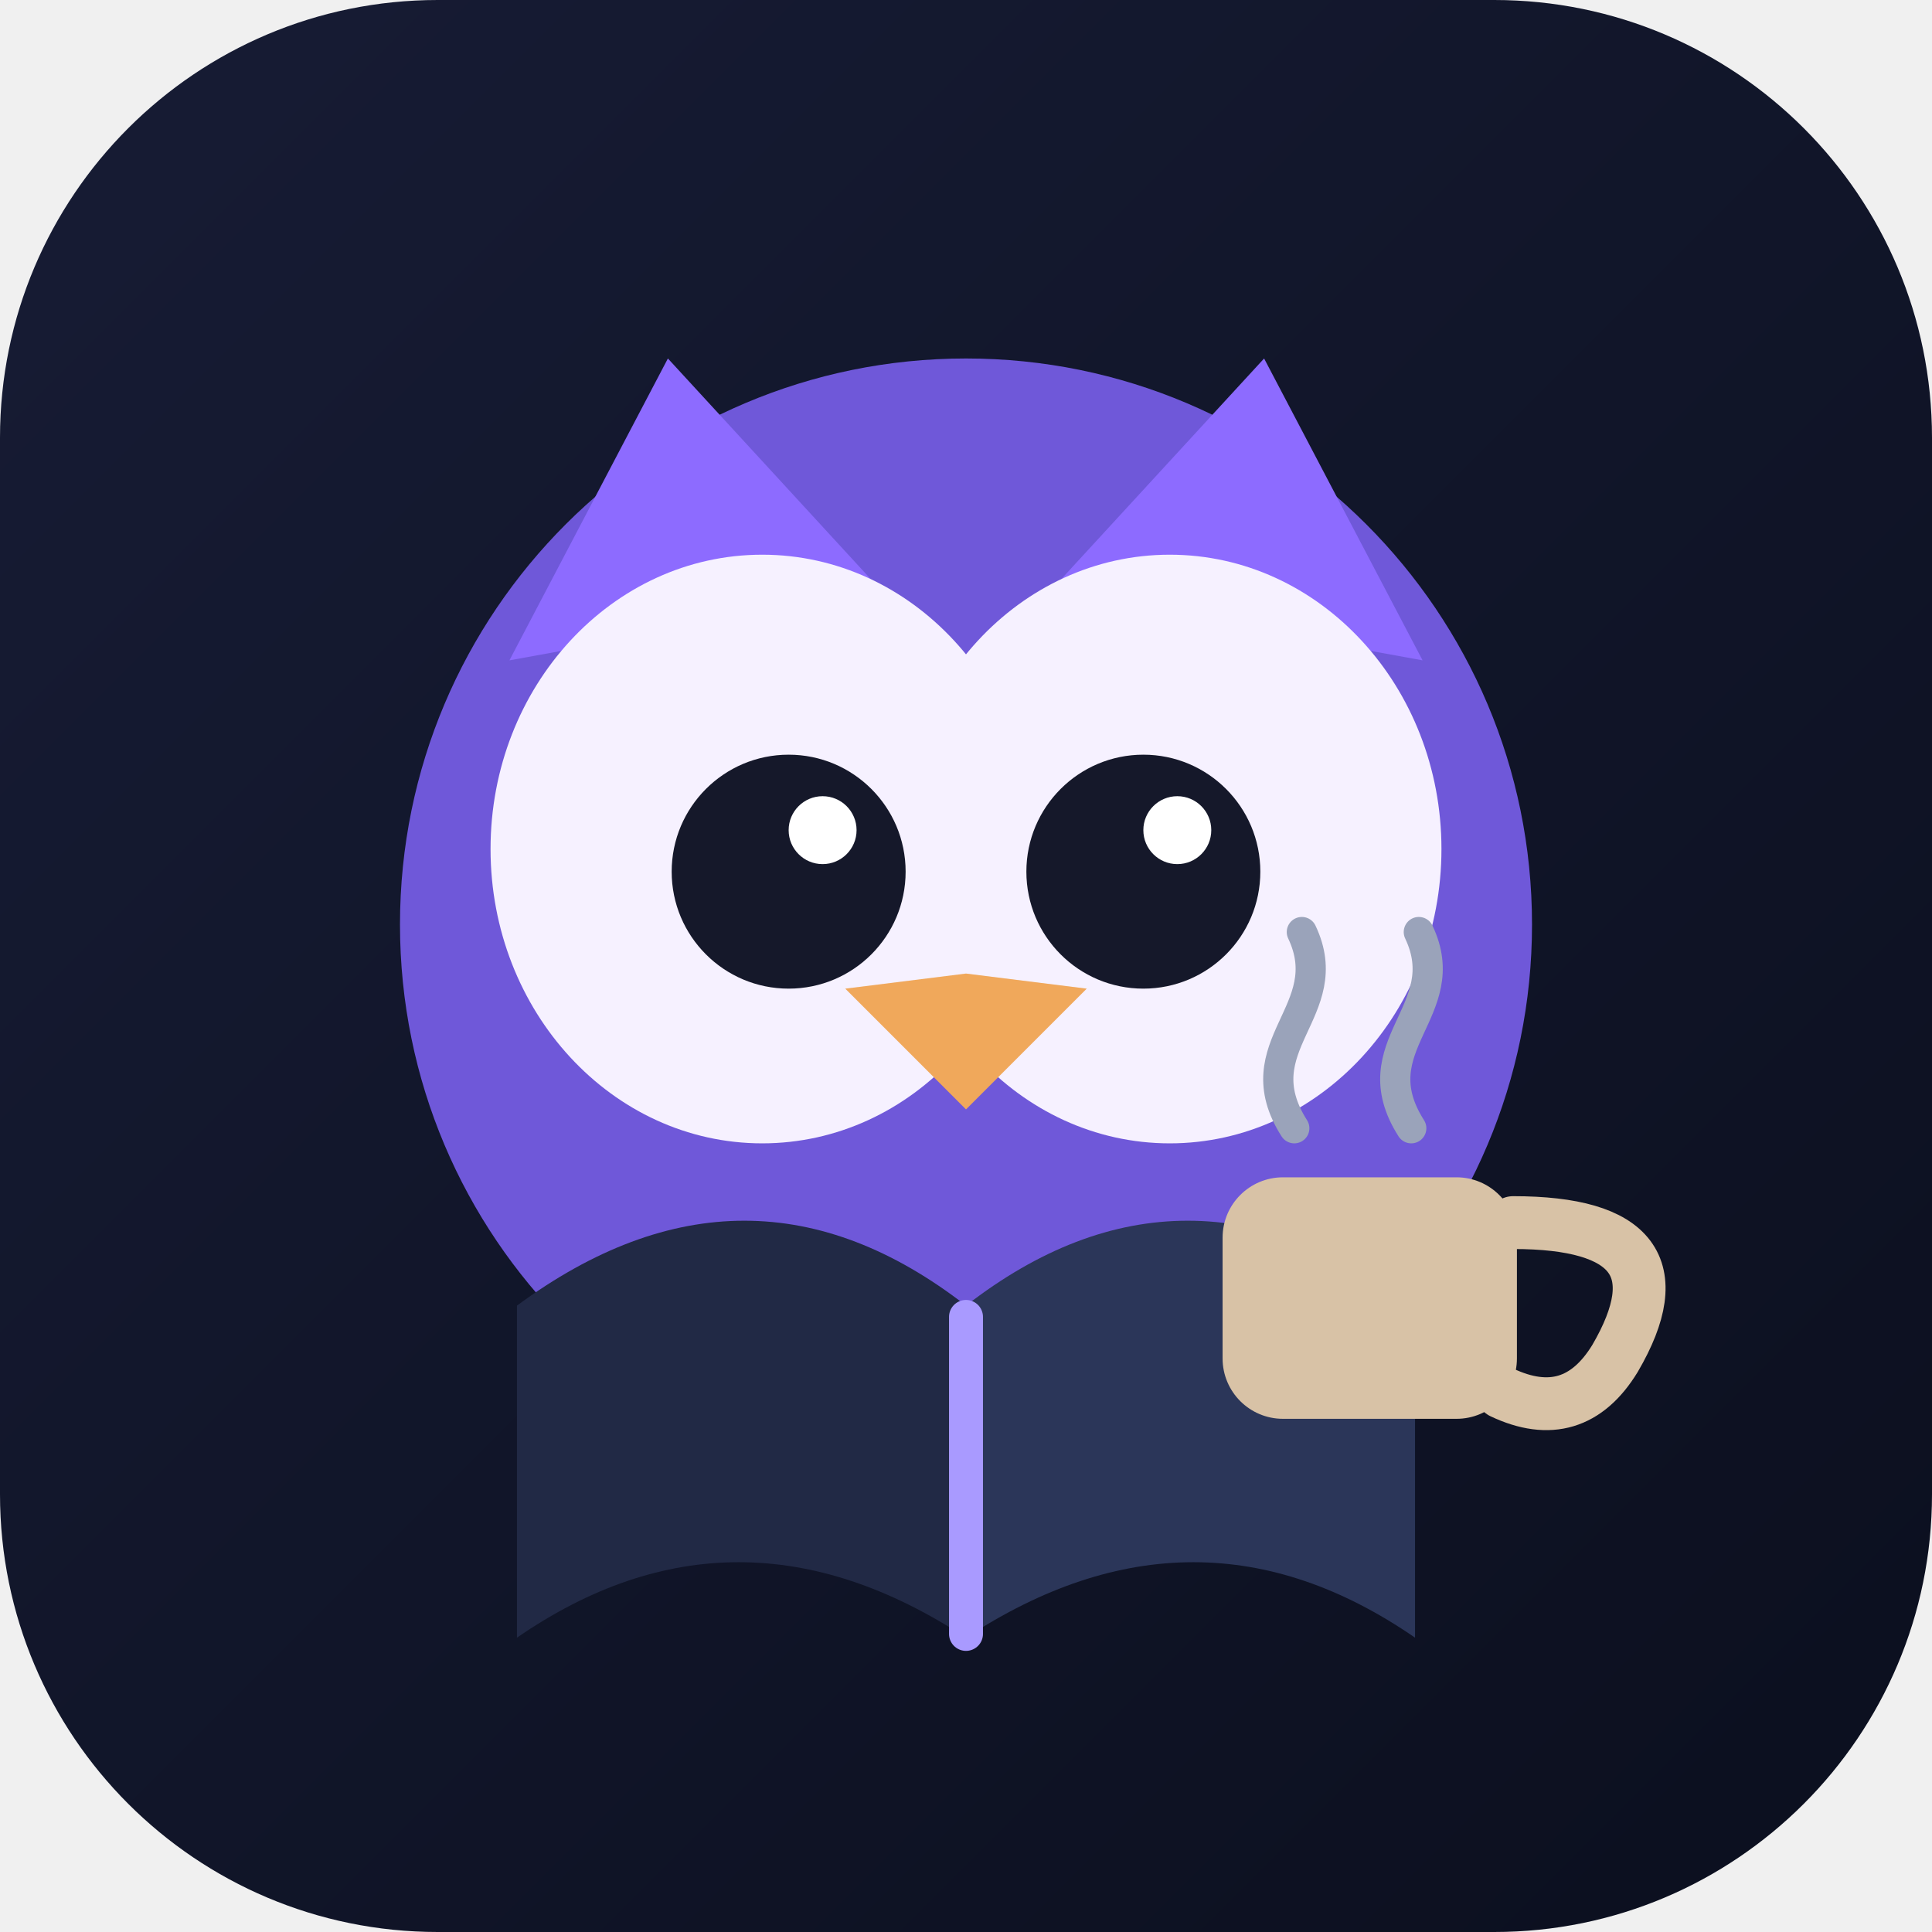
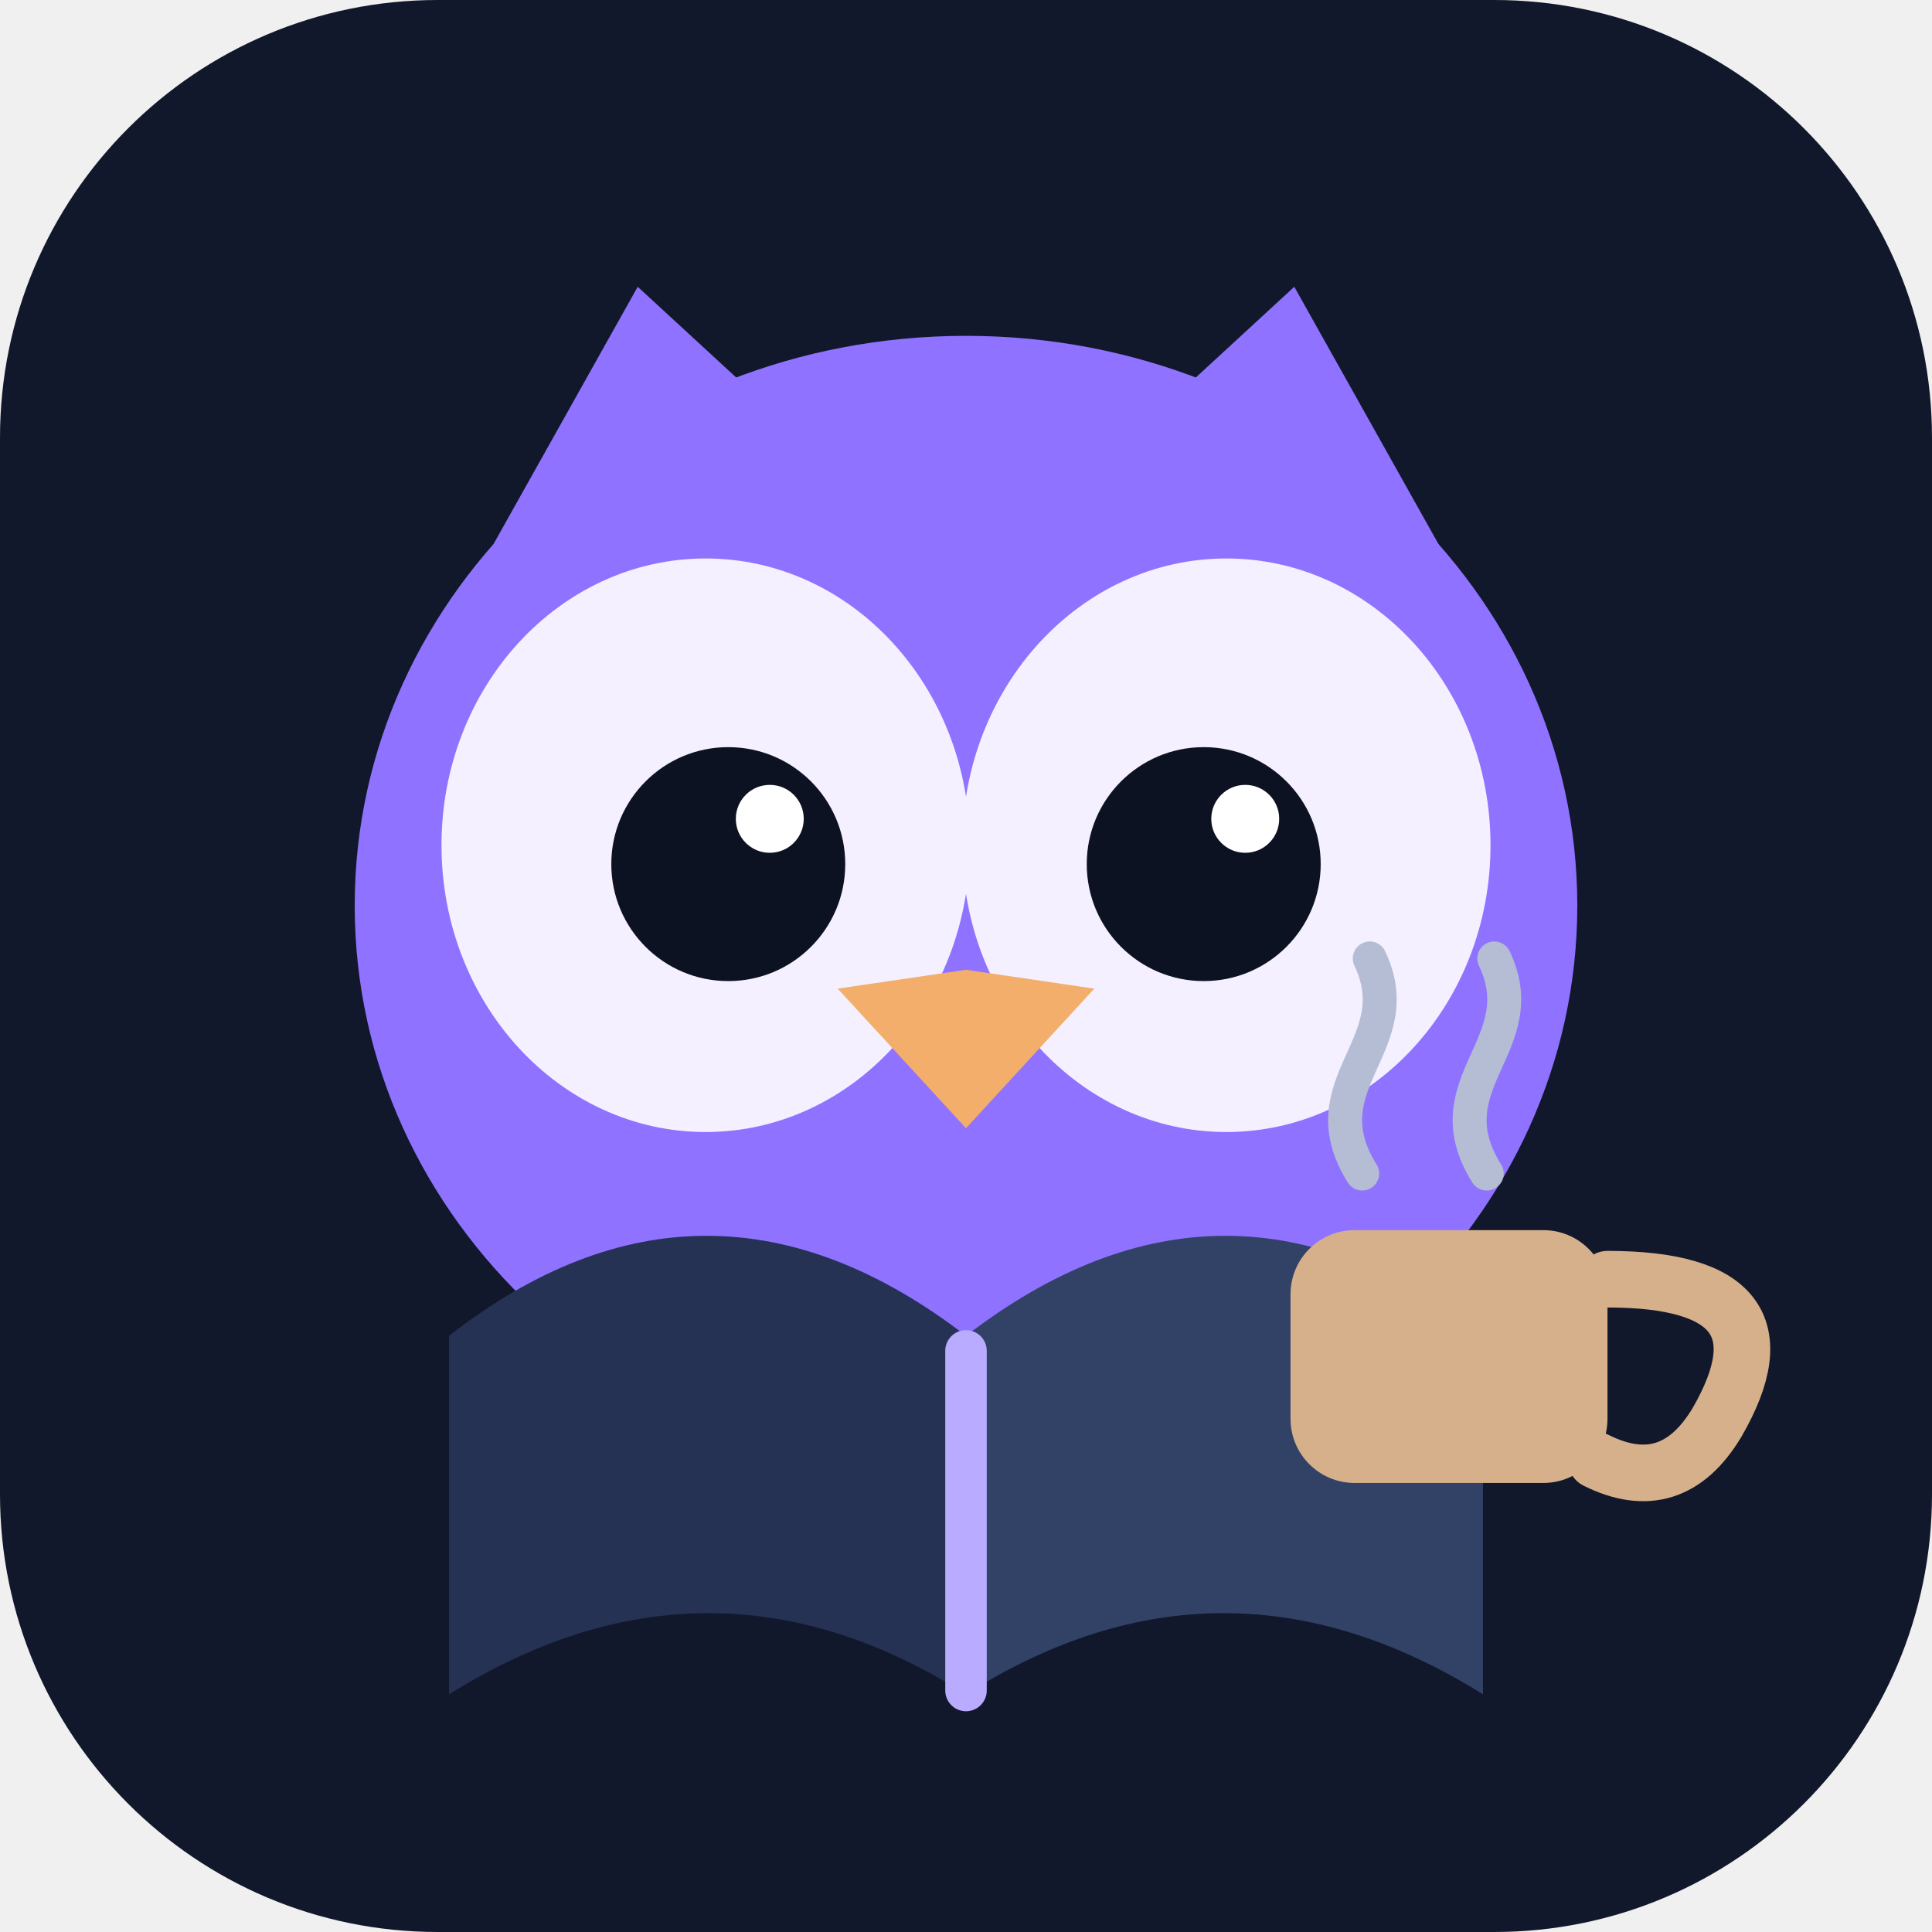
<svg xmlns="http://www.w3.org/2000/svg" viewBox="0 0 512 512">
-   <defs>
-     <linearGradient id="g" x1="0" x2="1" y1="0" y2="1">
-       <stop stop-color="#171c35" />
-       <stop offset="1" stop-color="#0b0f1e" />
-     </linearGradient>
-   </defs>
-   <rect width="512" height="512" rx="116" fill="url(#g)" />
-   <circle cx="256" cy="245" r="150" fill="#6f58d9" />
-   <path d="M135 175 177 95l57 62M377 175 335 95l-57 62" fill="#8d6bff" />
-   <ellipse cx="202" cy="225" rx="72" ry="78" fill="#f6f1ff" />
-   <ellipse cx="310" cy="225" rx="72" ry="78" fill="#f6f1ff" />
-   <circle cx="209" cy="231" r="31" fill="#15182a" />
-   <circle cx="303" cy="231" r="31" fill="#15182a" />
-   <circle cx="218" cy="220" r="9" fill="#fff" />
-   <circle cx="312" cy="220" r="9" fill="#fff" />
-   <path d="m256 258 32 4-32 32-32-32z" fill="#f0a85b" />
-   <path d="M137 346q61-45 119 0v88q-61-40-119 0z" fill="#212945" />
-   <path d="M375 346q-61-45-119 0v88q61-40 119 0z" fill="#2b3659" />
-   <path d="M256 349v84" stroke="#a99aff" stroke-width="9" stroke-linecap="round" />
-   <rect x="324" y="312" width="78" height="64" rx="16" fill="#d8c2a6" />
-   <path d="M401 324q48 0 27 36-11 18-30 9" fill="none" stroke="#d8c2a6" stroke-width="14" stroke-linecap="round" />
-   <path d="M343 299c-14-22 12-31 2-52M374 299c-14-22 12-31 2-52" fill="none" stroke="#9aa3ba" stroke-width="8" stroke-linecap="round" />
+   <rect width="512" height="512" rx="116" fill="#11182B" />
+   <path d="M118 167 169 76l76 70M394 167 343 76l-76 70" fill="#8F72FF" />
+   <ellipse cx="256" cy="240" rx="162" ry="151" fill="#8F72FF" />
+   <ellipse cx="187" cy="224" rx="70" ry="76" fill="#F4F0FF" />
+   <ellipse cx="325" cy="224" rx="70" ry="76" fill="#F4F0FF" />
+   <circle cx="193" cy="229" r="31" fill="#0D1222" />
+   <circle cx="319" cy="229" r="31" fill="#0D1222" />
+   <circle cx="204" cy="217" r="9" fill="#fff" />
+   <circle cx="330" cy="217" r="9" fill="#fff" />
+   <path d="m256 257 34 5-34 37-34-37z" fill="#F2AE6A" />
+   <path d="M119 354q68-53 137 0v95q-68-43-137 0z" fill="#263254" />
+   <path d="M393 354q-68-53-137 0v95q68-43 137 0z" fill="#324267" />
+   <path d="M256 358v90" stroke="#B9ABFF" stroke-width="11" stroke-linecap="round" />
+   <rect x="342" y="326" width="84" height="67" rx="17" fill="#D6B08B" />
+   <path d="M426 339q51 0 29 38-12 20-32 10" fill="none" stroke="#D6B08B" stroke-width="15" stroke-linecap="round" />
+   <path d="M361 311c-15-24 13-34 2-57M394 311c-15-24 13-34 2-57" fill="none" stroke="#B4BDD3" stroke-width="9" stroke-linecap="round" />
</svg>
